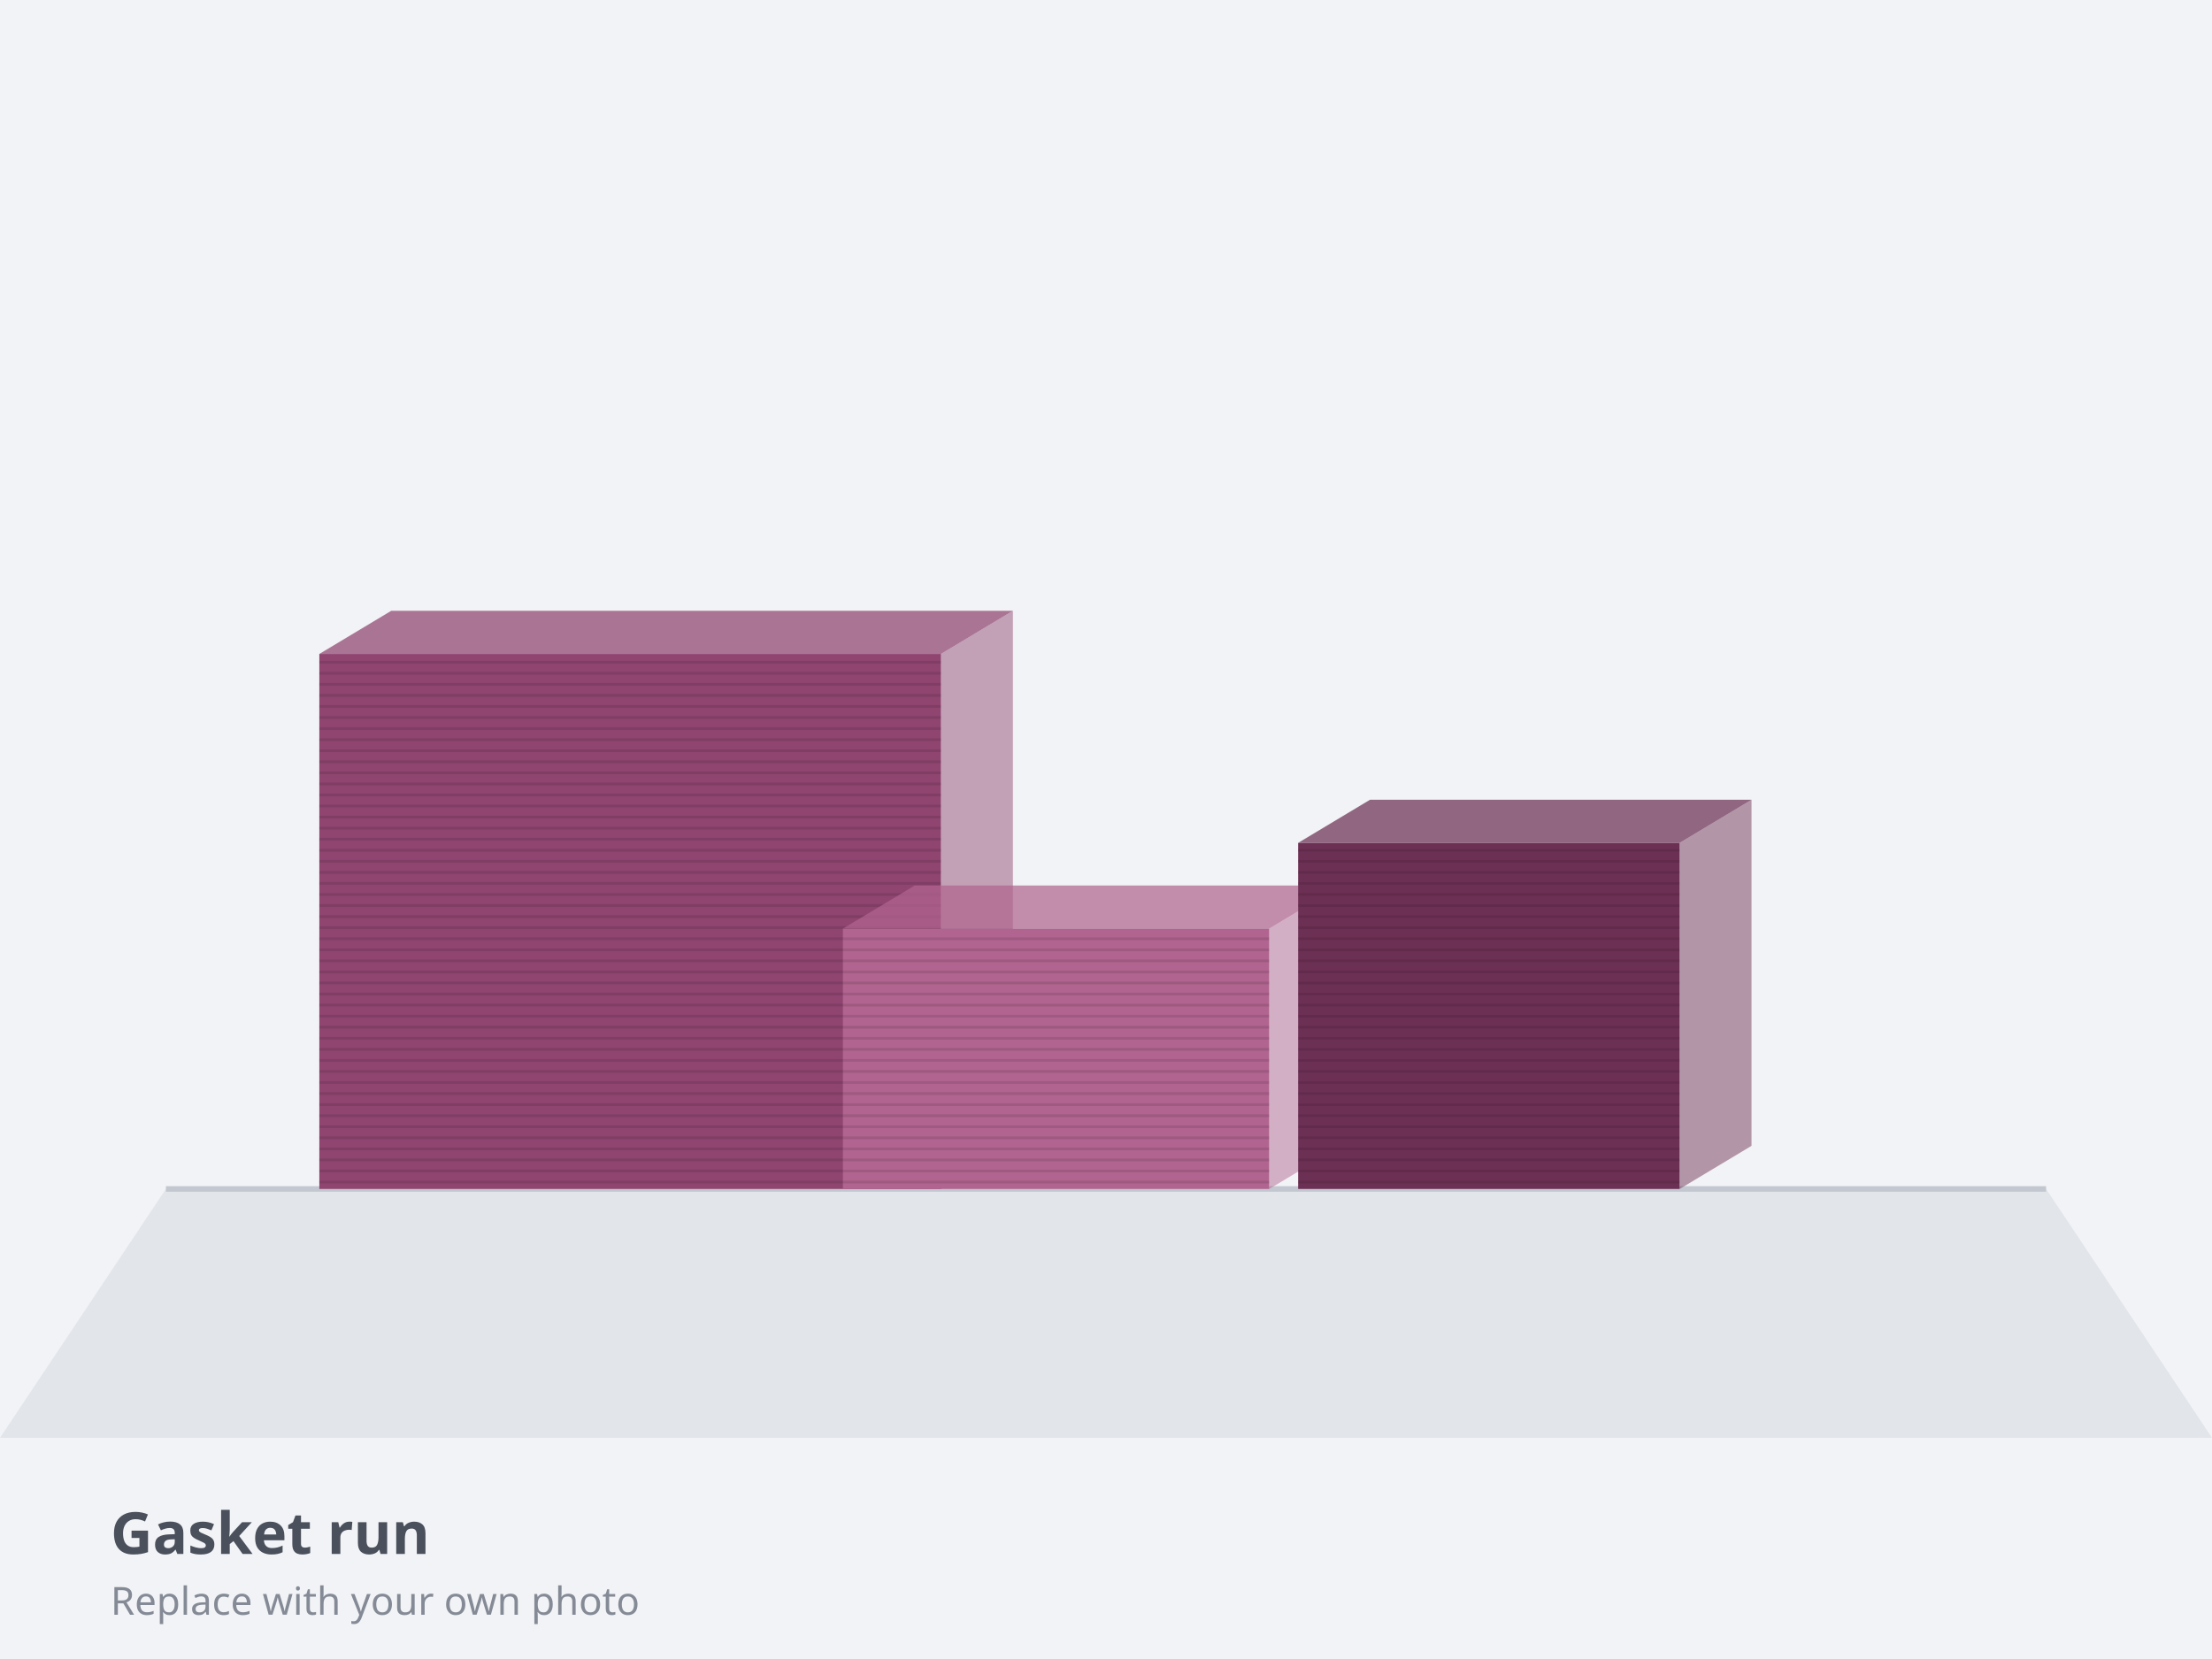
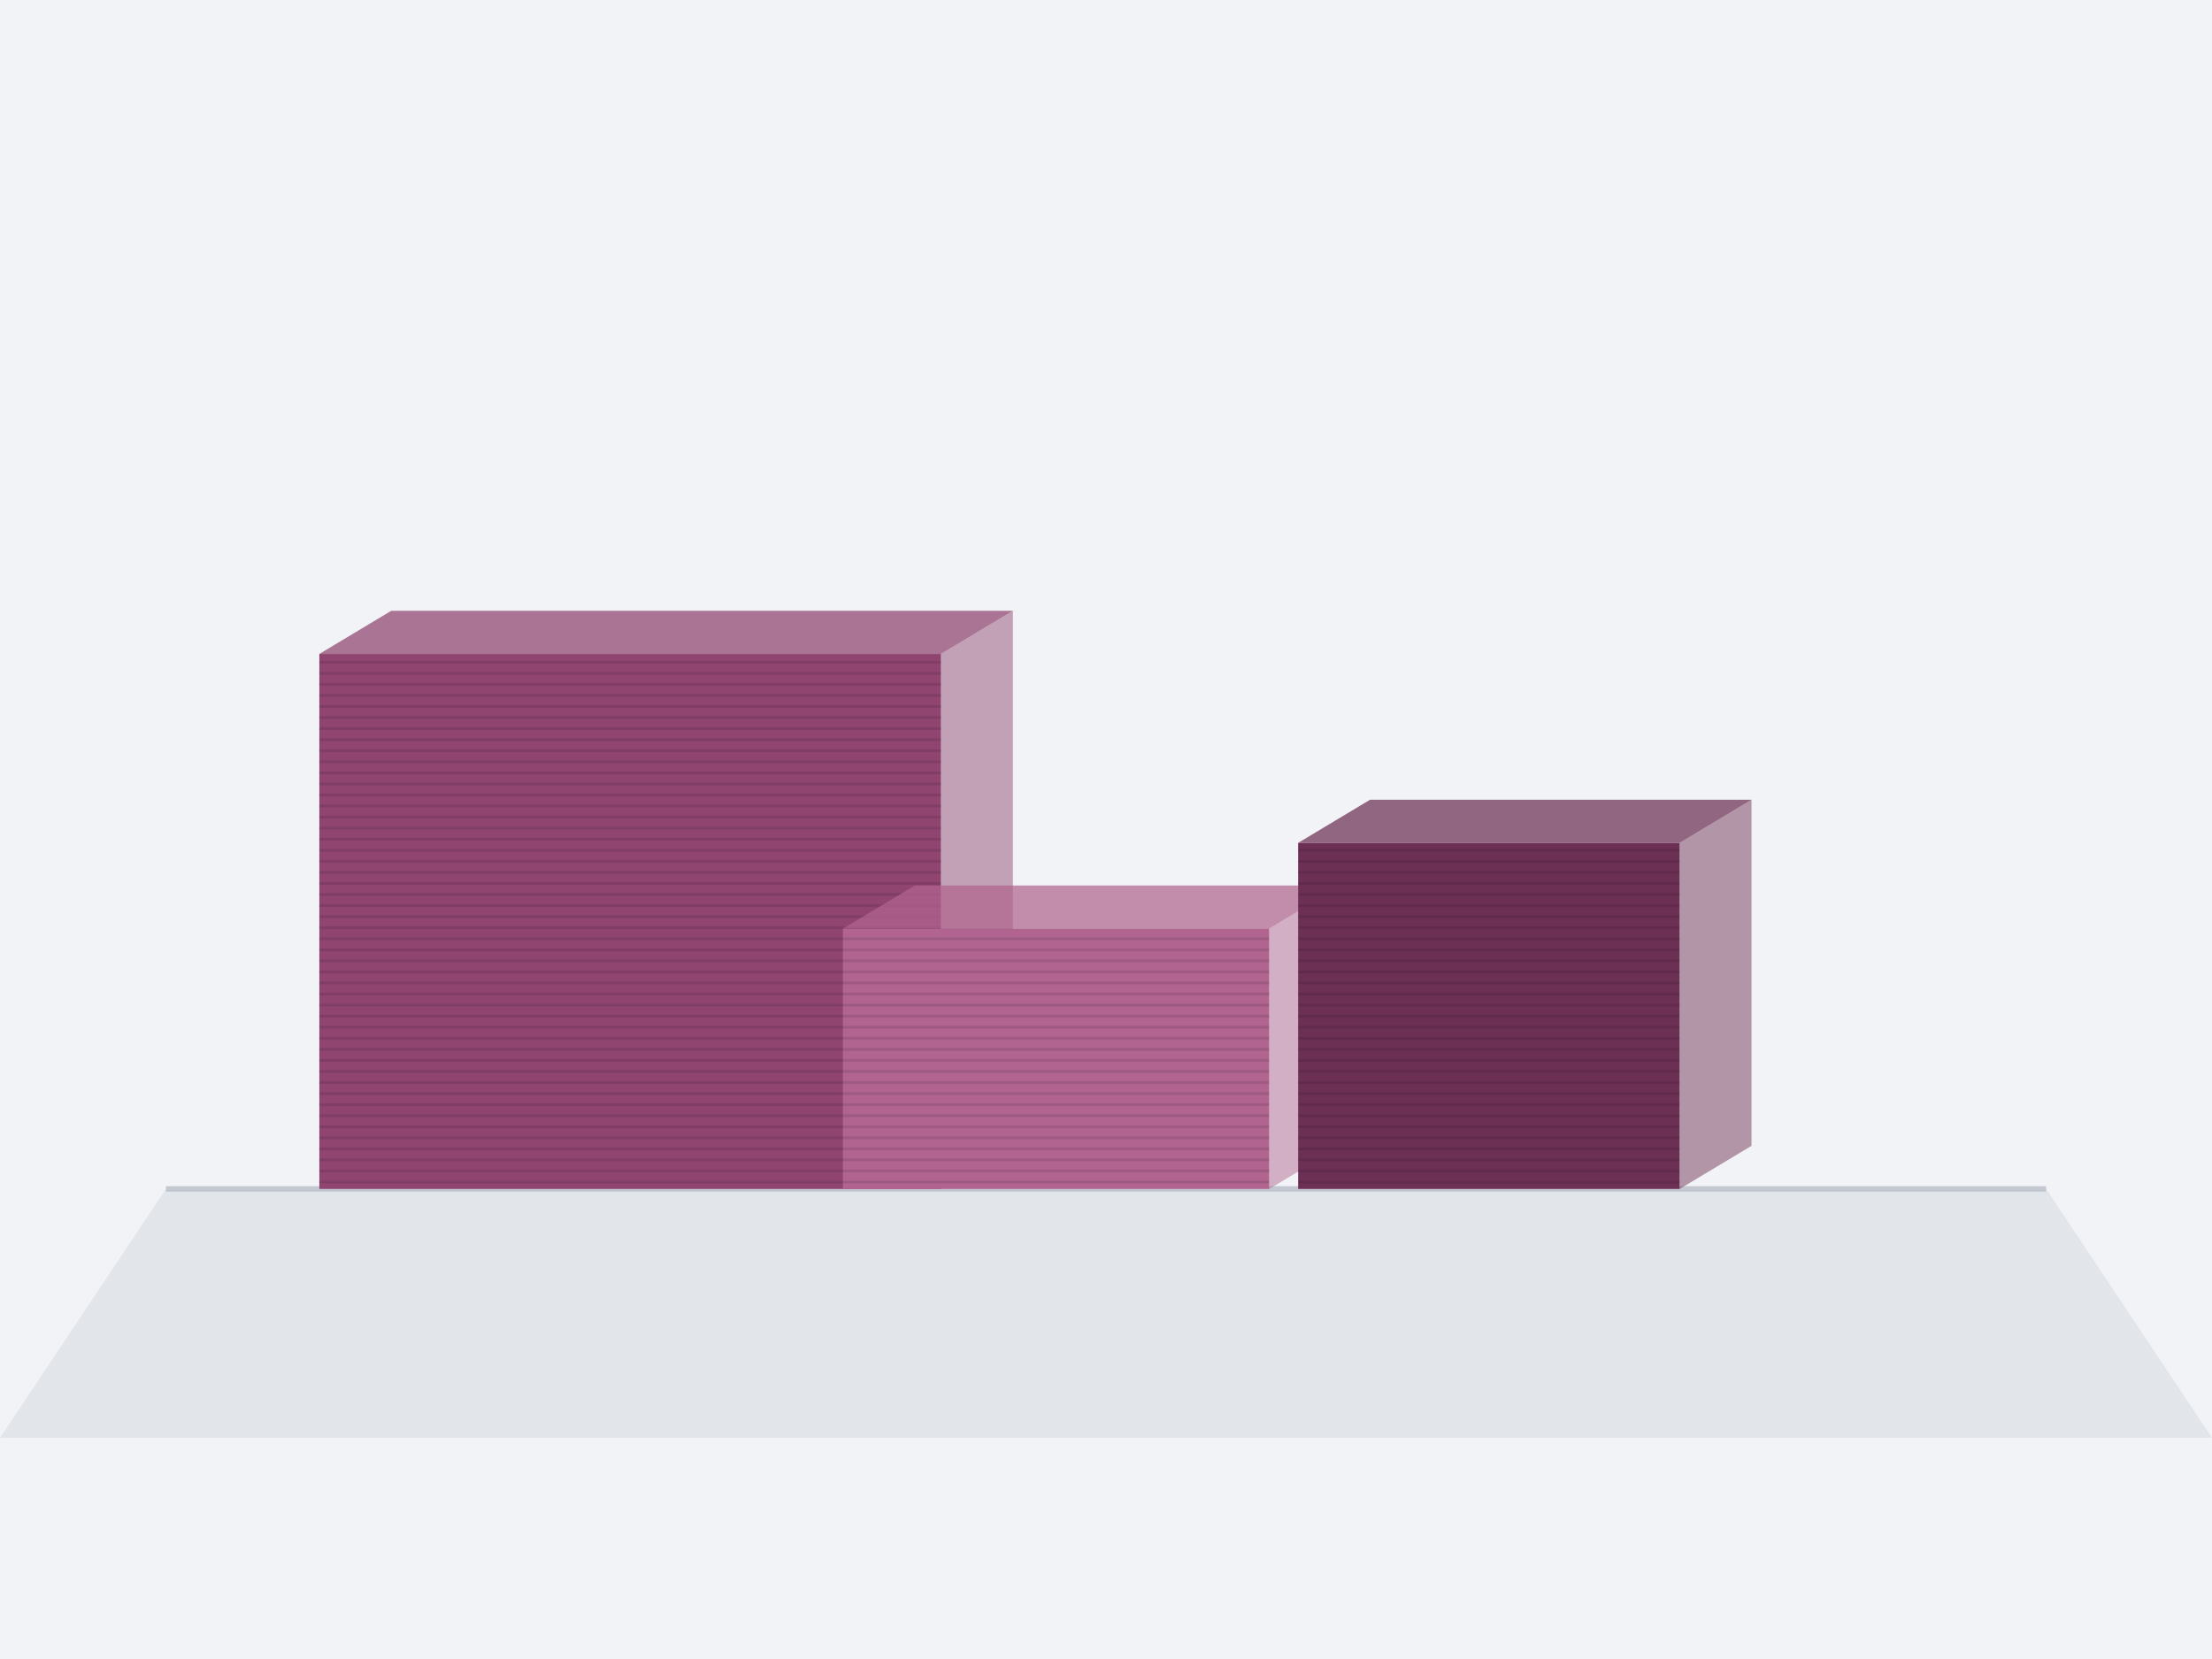
<svg xmlns="http://www.w3.org/2000/svg" viewBox="0 0 800 600" width="800" height="600" role="img">
  <defs>
    <pattern id="layers8" width="8" height="4" patternUnits="userSpaceOnUse">
      <rect width="8" height="4" fill="none" />
      <line x1="0" y1="3.5" x2="8" y2="3.5" stroke="#000" stroke-width="1" opacity=".10" />
    </pattern>
  </defs>
  <rect width="800" height="600" fill="#f2f3f6" />
  <path d="M60 430 L740 430 L800 520 L0 520 Z" fill="#e2e5ea" />
  <path d="M60 430 L740 430" stroke="#c3c8d0" stroke-width="2" />
  <g>
    <path d="M115.492 236.503 l224.838 0 l26 -15.6 l-224.838 0 Z" fill="#8f4570" fill-opacity=".72" />
    <path d="M340.33 236.503 l26 -15.6 l0 193.497 l-26 15.6 Z" fill="#8f4570" fill-opacity=".48" />
    <rect x="115.492" y="236.503" width="224.838" height="193.497" fill="#8f4570" />
    <rect x="115.492" y="236.503" width="224.838" height="193.497" fill="url(#layers8)" />
  </g>
  <g>
    <path d="M304.844 335.849 l154.199 0 l26 -15.6 l-154.199 0 Z" fill="#b0648f" fill-opacity=".72" />
    <path d="M459.043 335.849 l26 -15.6 l0 94.151 l-26 15.6 Z" fill="#b0648f" fill-opacity=".48" />
    <rect x="304.844" y="335.849" width="154.199" height="94.151" fill="#b0648f" />
    <rect x="304.844" y="335.849" width="154.199" height="94.151" fill="url(#layers8)" />
  </g>
  <g>
    <path d="M469.495 304.837 l137.967 0 l26 -15.6 l-137.967 0 Z" fill="#6d3055" fill-opacity=".72" />
    <path d="M607.462 304.837 l26 -15.6 l0 125.163 l-26 15.6 Z" fill="#6d3055" fill-opacity=".48" />
    <rect x="469.495" y="304.837" width="137.967" height="125.163" fill="#6d3055" />
    <rect x="469.495" y="304.837" width="137.967" height="125.163" fill="url(#layers8)" />
  </g>
-   <text x="40" y="562" fill="#4a505c" font-family="system-ui, sans-serif" font-size="21" font-weight="600">Gasket run</text>
-   <text x="40" y="584" fill="#858b96" font-family="system-ui, sans-serif" font-size="14">Replace with your own photo</text>
</svg>
